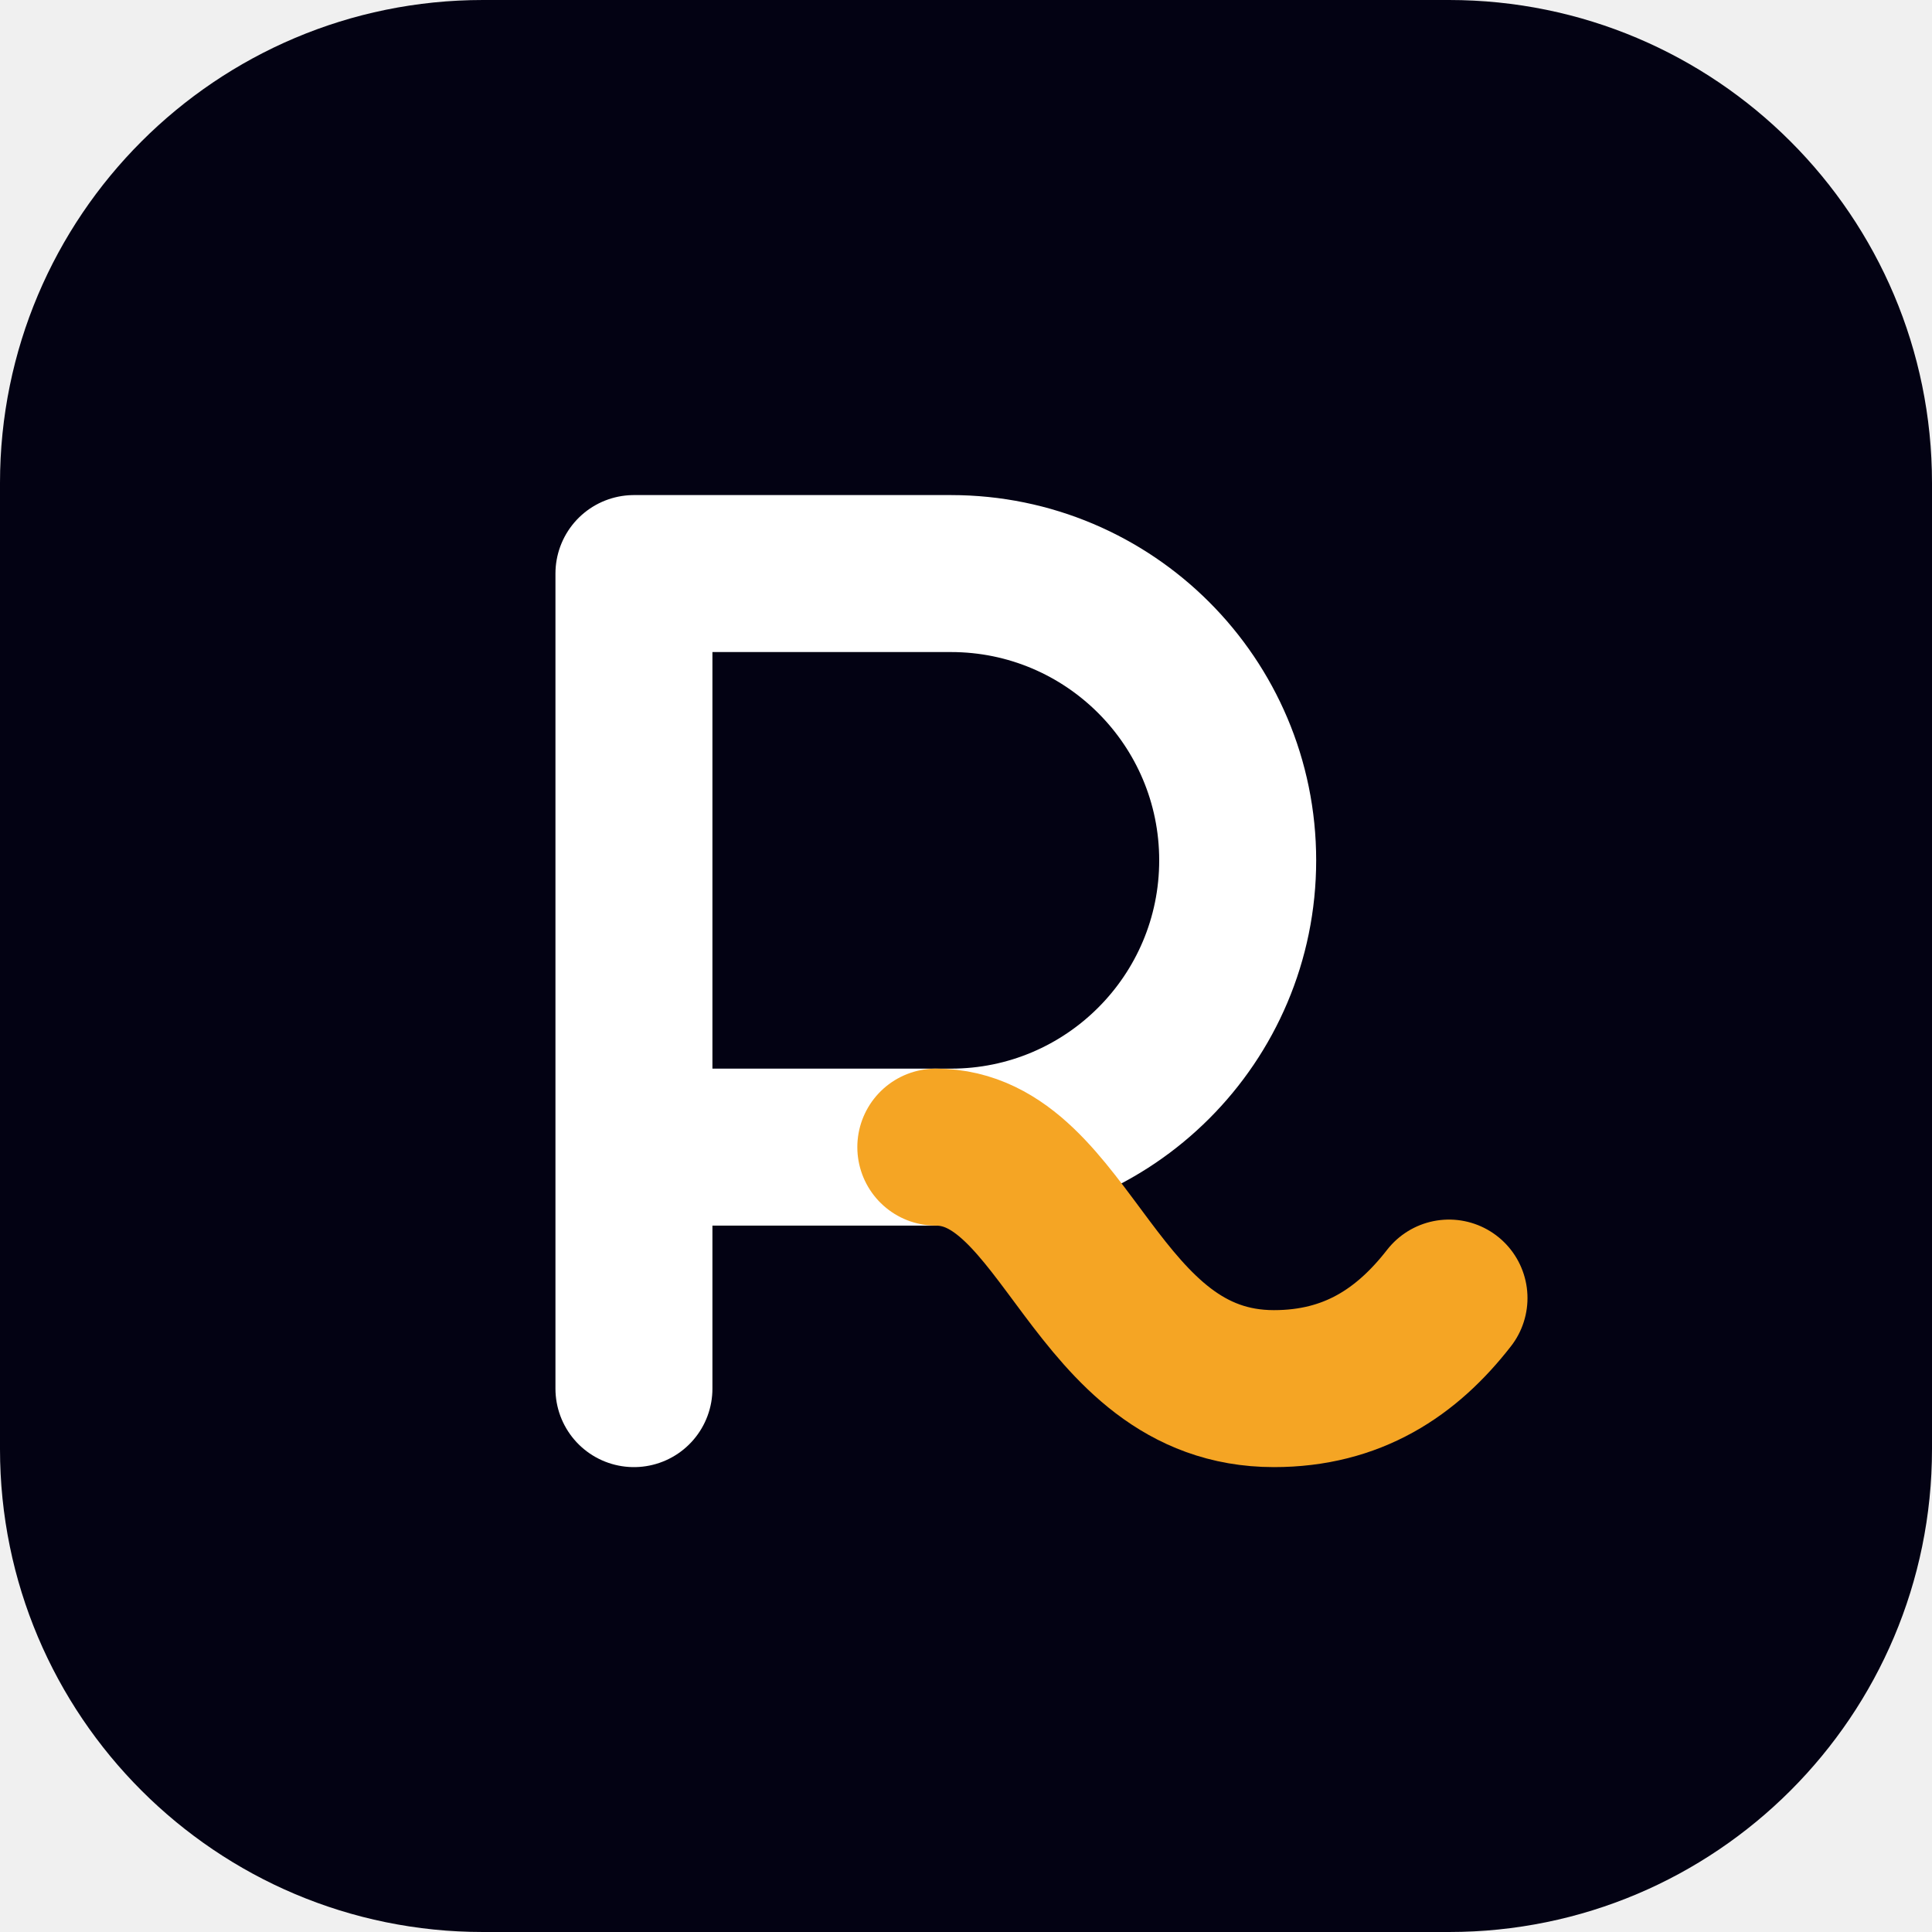
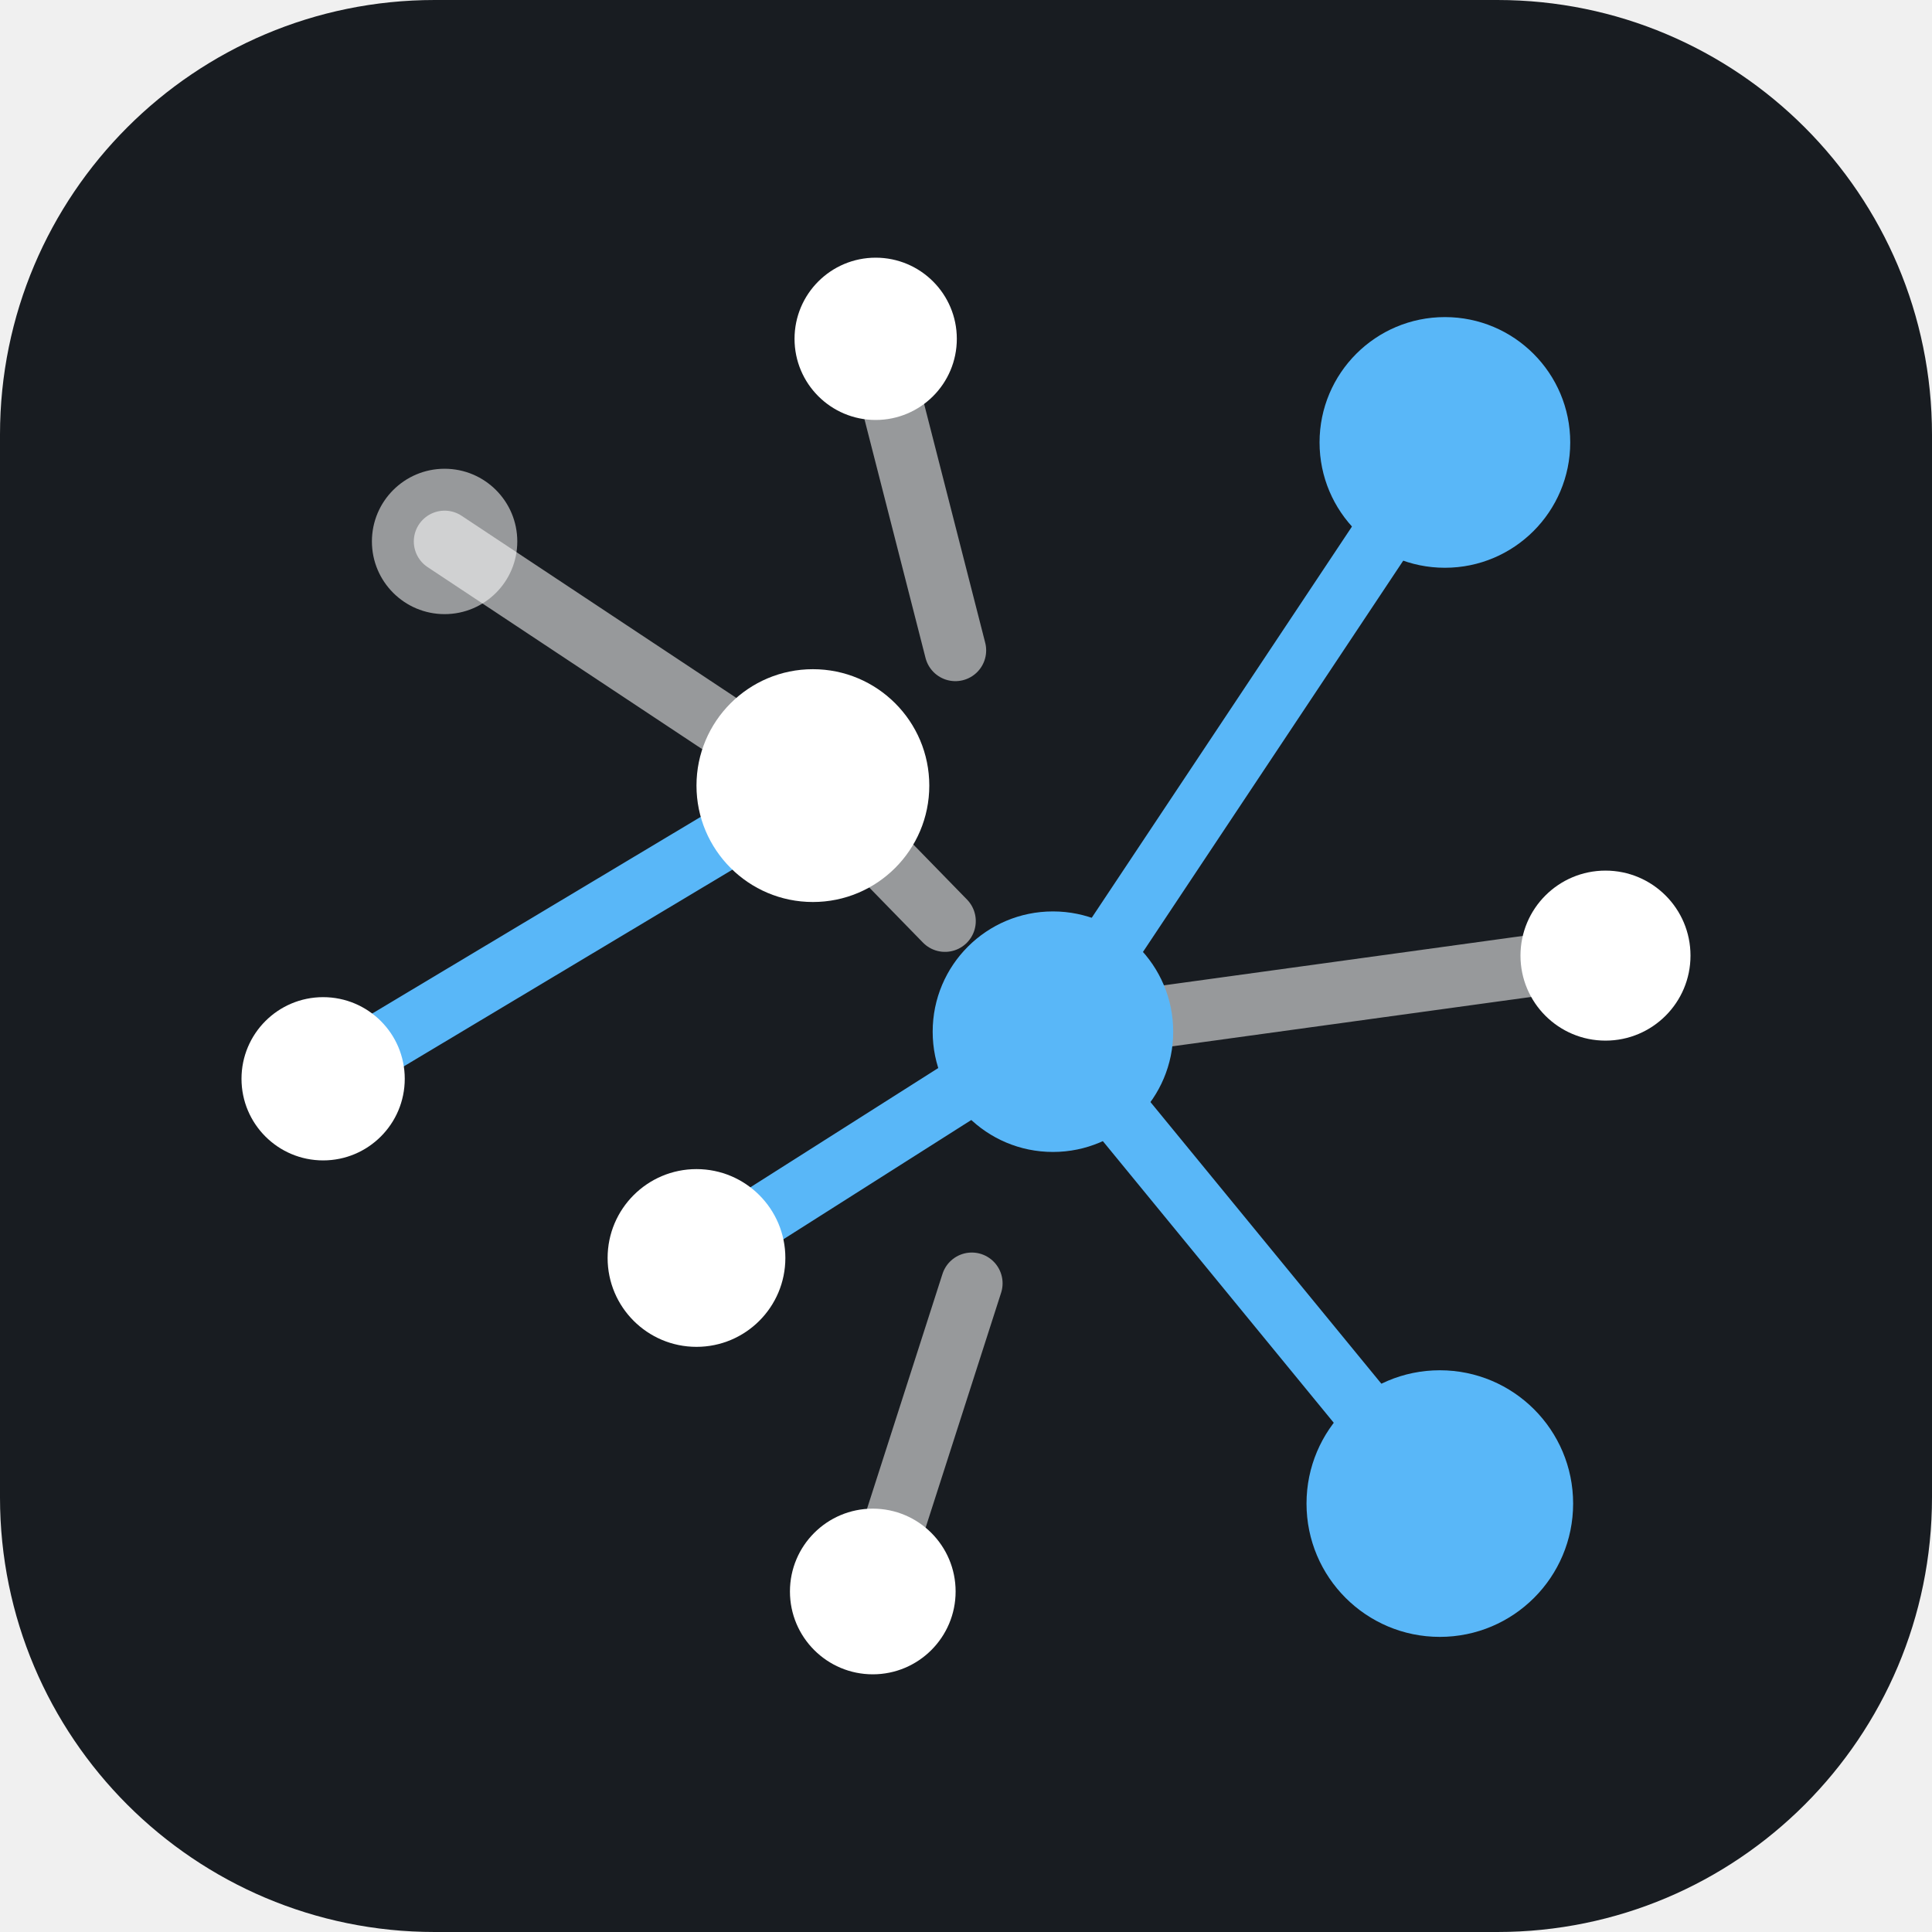
- <svg xmlns="http://www.w3.org/2000/svg" viewBox="0 0 32 32">
-   <rect width="32" height="32" rx="8" fill="#030213" />
-   <path d="M10.5 23V9.5h5.25a4.75 4.75 0 0 1 0 9.5H10.5" fill="none" stroke="#fff" stroke-width="2.6" stroke-linecap="round" stroke-linejoin="round" />
-   <path d="M15.5 19c2.2 0 2.6 4 5.6 4 1.3 0 2.2-.6 2.9-1.5" fill="none" stroke="#f5a524" stroke-width="2.6" stroke-linecap="round" />
+ <svg xmlns="http://www.w3.org/2000/svg" viewBox="0 0 80 80" width="80" height="80" role="img" aria-label="Rivon">
+   <rect width="80" height="80" rx="18" fill="#181c21" />
+   <g transform="translate(8 8)">
+     <g stroke="#ffffff" stroke-width="2.55" stroke-linecap="round" opacity="0.55">
+       <line x1="35.6" y1="34.72" x2="58.48" y2="31.57" />
+       <line x1="25.66" y1="24.53" x2="10.41" y2="14.42" />
+       <line x1="28.26" y1="6.03" x2="31.56" y2="18.93" />
+       <line x1="28.14" y1="57.9" x2="32.24" y2="45.14" />
+       <line x1="25.66" y1="24.53" x2="31.13" y2="30.14" />
+     </g>
+     <g stroke="#59b7f8" stroke-width="2.55" stroke-linecap="round">
+       <line x1="35.6" y1="34.72" x2="51.83" y2="10.32" />
+       <line x1="35.6" y1="34.72" x2="51.62" y2="54.26" />
+       <line x1="35.6" y1="34.72" x2="20.84" y2="44.09" />
+       <line x1="25.66" y1="24.53" x2="5.38" y2="36.67" />
+     </g>
+     <g fill="#ffffff">
+       <circle cx="25.66" cy="24.53" r="4.82" />
+       <circle cx="20.84" cy="44.09" r="3.68" />
+       <circle cx="58.48" cy="31.57" r="3.52" />
+       <circle cx="28.14" cy="57.9" r="3.43" />
+       <circle cx="5.38" cy="36.67" r="3.38" />
+       <circle cx="28.26" cy="6.03" r="3.36" />
+       <circle cx="10.41" cy="14.42" r="3.01" opacity="0.55" />
+     </g>
+     <g fill="#59b7f8">
+       <circle cx="51.62" cy="54.26" r="5.52" />
+       <circle cx="51.83" cy="10.32" r="5.19" />
+       <circle cx="35.6" cy="34.72" r="4.98" />
+     </g>
+   </g>
</svg>
